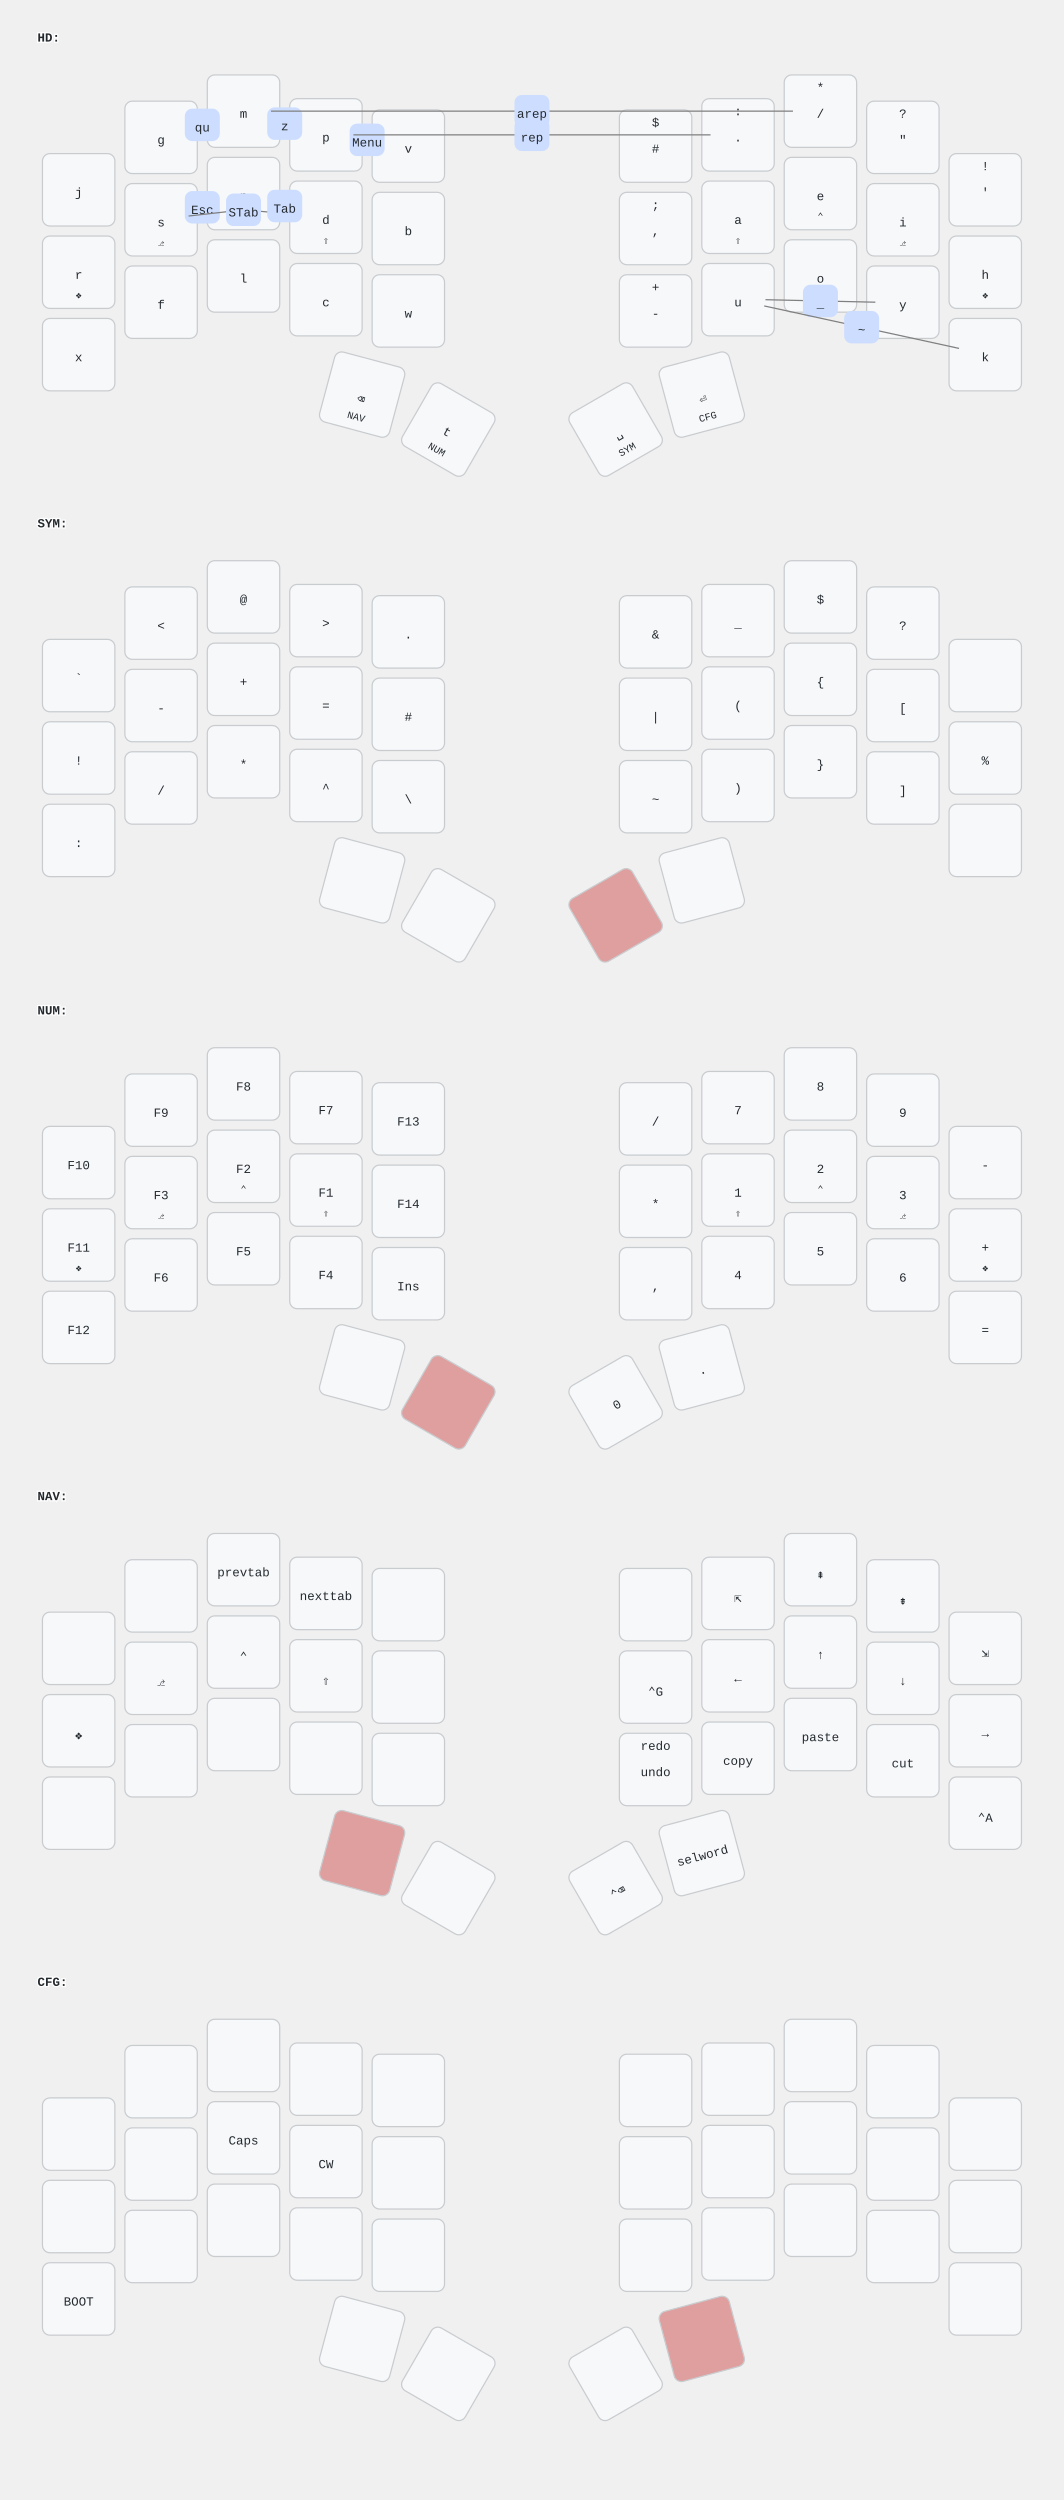
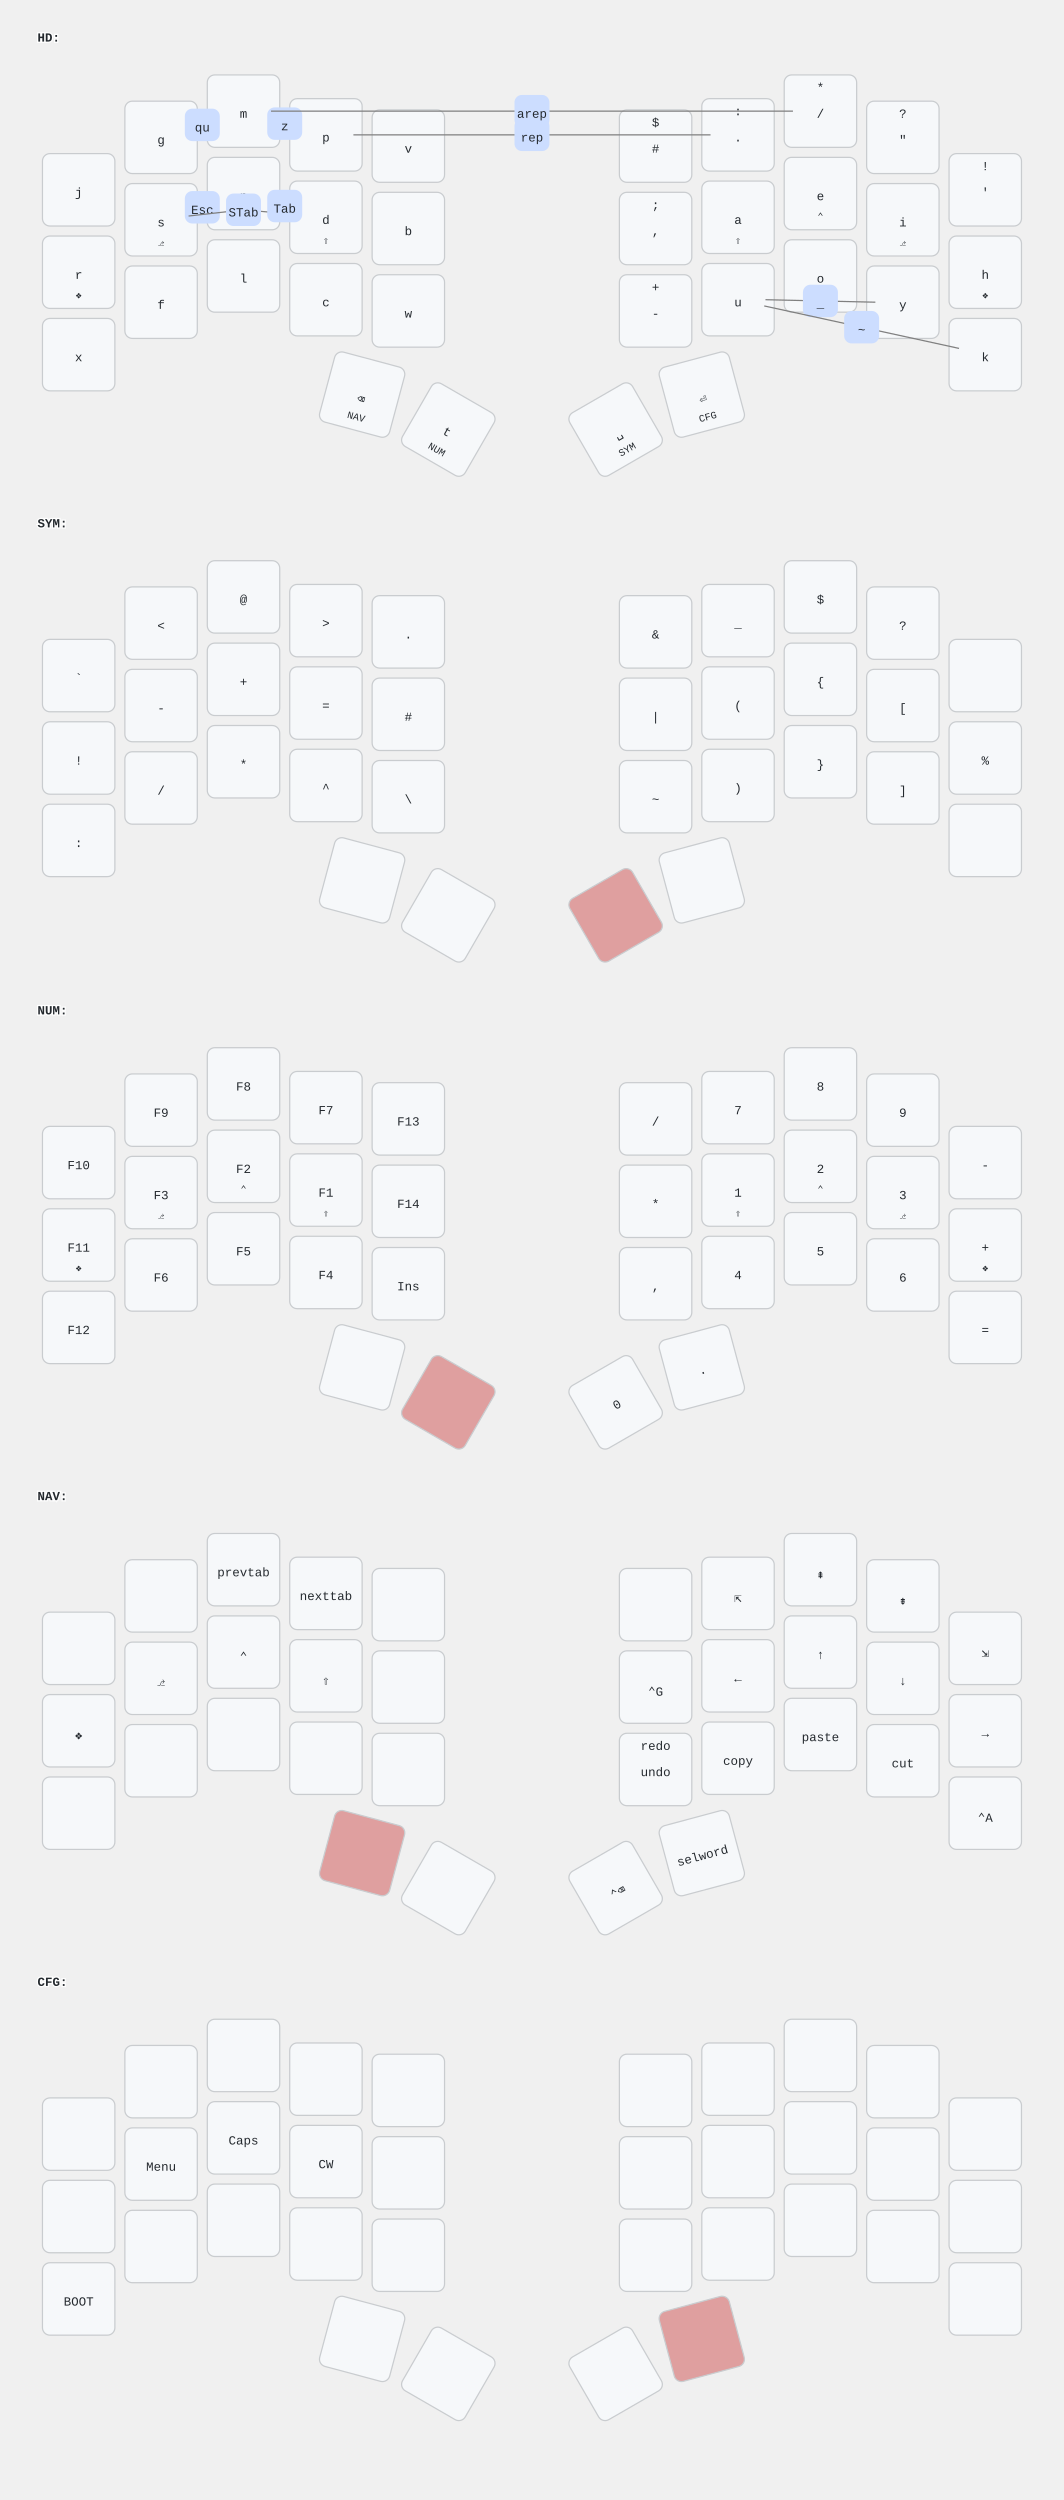
<svg xmlns="http://www.w3.org/2000/svg" width="852" height="2002" viewBox="0 0 852 2002" class="keymap">
  <style>/* inherit to force styles through use tags */
svg path {
    fill: inherit;
}

/* font and background color specifications */
svg.keymap {
    font-family: SFMono-Regular,Consolas,Liberation Mono,Menlo,monospace;
    font-size: 10px;
    font-kerning: normal;
    text-rendering: optimizeLegibility;
    fill: #24292e;
}

/* default key styling */
rect.key {
    fill: #f6f8fa;
    stroke: #c9cccf;
    stroke-width: 1;
}

/* default key side styling, only used is draw_key_sides is set */
rect.side {
    filter: brightness(90%);
}

/* color accent for combo boxes */
rect.combo, rect.combo-separate {
    fill: #cdf;
}

/* color accent for held keys */
rect.held, rect.combo.held {
    fill: #df9f9f;
}

/* color accent for ghost (optional) keys */
rect.ghost, rect.combo.ghost {
    stroke-dasharray: 4, 4;
    stroke-width: 2;
}

text {
    text-anchor: middle;
    dominant-baseline: hanging;
}

/* styling for layer labels */
text.label {
    font-weight: bold;
    text-anchor: start;
    stroke: white;
    stroke-width: 2;
    paint-order: stroke;
}

/* styling for combo tap, and key hold/shifted label text */
text.combo, text.hold, text.shifted {
    font-size: 10px;
}

/* styling for hold label text */
text.hold {
    font-size: 8px;
}

text.hold {
    text-anchor: middle;
    dominant-baseline: auto;
}

text.shifted {
    text-anchor: middle;
    dominant-baseline: hanging;
}

/* styling for hold/shifted label text in combo box */
text.combo.hold, text.combo.shifted {
    font-size: 8px;
}

/* lighter symbol for transparent keys */
text.trans {
    fill: #7b7e81;
}

/* styling for combo dendrons */
path.combo {
    stroke-width: 1;
    stroke: gray;
    fill: none;
}

/* Start Tabler Icons Cleanup */
/* cannot use height/width with glyphs */
.icon-tabler &gt; path {
    fill: inherit;
    stroke: inherit;
    stroke-width: 2;
}
/* hide tabler's default box */
.icon-tabler &gt; path[stroke="none"][fill="none"] {
    visibility: hidden;
}
/* End Tabler Icons Cleanup */
</style>
  <g transform="translate(30, 0)" class="layer-HD">
    <text x="0" y="28" class="label" id="HD">HD:</text>
    <g transform="translate(0, 56)">
      <g transform="translate(33, 96)" class="key keypos-0">
        <rect rx="6" ry="6" x="-29" y="-29" width="58" height="58" class="key" />
        <text x="0" y="0" class="key tap">j</text>
      </g>
      <g transform="translate(99, 54)" class="key keypos-1">
        <rect rx="6" ry="6" x="-29" y="-29" width="58" height="58" class="key" />
        <text x="0" y="0" class="key tap">g</text>
      </g>
      <g transform="translate(165, 33)" class="key keypos-2">
        <rect rx="6" ry="6" x="-29" y="-29" width="58" height="58" class="key" />
        <text x="0" y="0" class="key tap">m</text>
      </g>
      <g transform="translate(231, 52)" class="key keypos-3">
        <rect rx="6" ry="6" x="-29" y="-29" width="58" height="58" class="key" />
        <text x="0" y="0" class="key tap">p</text>
      </g>
      <g transform="translate(297, 61)" class="key keypos-4">
        <rect rx="6" ry="6" x="-29" y="-29" width="58" height="58" class="key" />
        <text x="0" y="0" class="key tap">v</text>
      </g>
      <g transform="translate(495, 61)" class="key keypos-5">
        <rect rx="6" ry="6" x="-29" y="-29" width="58" height="58" class="key" />
        <text x="0" y="0" class="key tap">#</text>
        <text x="0" y="-21" class="key shifted">$</text>
      </g>
      <g transform="translate(561, 52)" class="key keypos-6">
        <rect rx="6" ry="6" x="-29" y="-29" width="58" height="58" class="key" />
        <text x="0" y="0" class="key tap">.</text>
        <text x="0" y="-21" class="key shifted">:</text>
      </g>
      <g transform="translate(627, 33)" class="key keypos-7">
        <rect rx="6" ry="6" x="-29" y="-29" width="58" height="58" class="key" />
        <text x="0" y="0" class="key tap">/</text>
        <text x="0" y="-21" class="key shifted">*</text>
      </g>
      <g transform="translate(693, 54)" class="key keypos-8">
        <rect rx="6" ry="6" x="-29" y="-29" width="58" height="58" class="key" />
        <text x="0" y="0" class="key tap">"</text>
        <text x="0" y="-21" class="key shifted">?</text>
      </g>
      <g transform="translate(759, 96)" class="key keypos-9">
        <rect rx="6" ry="6" x="-29" y="-29" width="58" height="58" class="key" />
        <text x="0" y="0" class="key tap">'</text>
        <text x="0" y="-21" class="key shifted">!</text>
      </g>
      <g transform="translate(33, 162)" class="key keypos-10">
        <rect rx="6" ry="6" x="-29" y="-29" width="58" height="58" class="key" />
        <text x="0" y="0" class="key tap">r</text>
        <text x="0" y="21" class="key hold">❖</text>
      </g>
      <g transform="translate(99, 120)" class="key keypos-11">
        <rect rx="6" ry="6" x="-29" y="-29" width="58" height="58" class="key" />
        <text x="0" y="0" class="key tap">s</text>
        <text x="0" y="21" class="key hold">⎇</text>
      </g>
      <g transform="translate(165, 99)" class="key keypos-12">
        <rect rx="6" ry="6" x="-29" y="-29" width="58" height="58" class="key" />
        <text x="0" y="0" class="key tap">n</text>
        <text x="0" y="21" class="key hold">⌃</text>
      </g>
      <g transform="translate(231, 118)" class="key keypos-13">
        <rect rx="6" ry="6" x="-29" y="-29" width="58" height="58" class="key" />
        <text x="0" y="0" class="key tap">d</text>
        <text x="0" y="21" class="key hold">⇧</text>
      </g>
      <g transform="translate(297, 127)" class="key keypos-14">
        <rect rx="6" ry="6" x="-29" y="-29" width="58" height="58" class="key" />
        <text x="0" y="0" class="key tap">b</text>
      </g>
      <g transform="translate(495, 127)" class="key keypos-15">
        <rect rx="6" ry="6" x="-29" y="-29" width="58" height="58" class="key" />
        <text x="0" y="0" class="key tap">,</text>
        <text x="0" y="-21" class="key shifted">;</text>
      </g>
      <g transform="translate(561, 118)" class="key keypos-16">
        <rect rx="6" ry="6" x="-29" y="-29" width="58" height="58" class="key" />
        <text x="0" y="0" class="key tap">a</text>
        <text x="0" y="21" class="key hold">⇧</text>
      </g>
      <g transform="translate(627, 99)" class="key keypos-17">
        <rect rx="6" ry="6" x="-29" y="-29" width="58" height="58" class="key" />
        <text x="0" y="0" class="key tap">e</text>
        <text x="0" y="21" class="key hold">⌃</text>
      </g>
      <g transform="translate(693, 120)" class="key keypos-18">
        <rect rx="6" ry="6" x="-29" y="-29" width="58" height="58" class="key" />
        <text x="0" y="0" class="key tap">i</text>
        <text x="0" y="21" class="key hold">⎇</text>
      </g>
      <g transform="translate(759, 162)" class="key keypos-19">
        <rect rx="6" ry="6" x="-29" y="-29" width="58" height="58" class="key" />
        <text x="0" y="0" class="key tap">h</text>
        <text x="0" y="21" class="key hold">❖</text>
      </g>
      <g transform="translate(33, 228)" class="key keypos-20">
        <rect rx="6" ry="6" x="-29" y="-29" width="58" height="58" class="key" />
        <text x="0" y="0" class="key tap">x</text>
      </g>
      <g transform="translate(99, 186)" class="key keypos-21">
        <rect rx="6" ry="6" x="-29" y="-29" width="58" height="58" class="key" />
        <text x="0" y="0" class="key tap">f</text>
      </g>
      <g transform="translate(165, 165)" class="key keypos-22">
        <rect rx="6" ry="6" x="-29" y="-29" width="58" height="58" class="key" />
        <text x="0" y="0" class="key tap">l</text>
      </g>
      <g transform="translate(231, 184)" class="key keypos-23">
        <rect rx="6" ry="6" x="-29" y="-29" width="58" height="58" class="key" />
        <text x="0" y="0" class="key tap">c</text>
      </g>
      <g transform="translate(297, 193)" class="key keypos-24">
        <rect rx="6" ry="6" x="-29" y="-29" width="58" height="58" class="key" />
        <text x="0" y="0" class="key tap">w</text>
      </g>
      <g transform="translate(495, 193)" class="key keypos-25">
        <rect rx="6" ry="6" x="-29" y="-29" width="58" height="58" class="key" />
        <text x="0" y="0" class="key tap">-</text>
        <text x="0" y="-21" class="key shifted">+</text>
      </g>
      <g transform="translate(561, 184)" class="key keypos-26">
        <rect rx="6" ry="6" x="-29" y="-29" width="58" height="58" class="key" />
        <text x="0" y="0" class="key tap">u</text>
      </g>
      <g transform="translate(627, 165)" class="key keypos-27">
        <rect rx="6" ry="6" x="-29" y="-29" width="58" height="58" class="key" />
        <text x="0" y="0" class="key tap">o</text>
      </g>
      <g transform="translate(693, 186)" class="key keypos-28">
        <rect rx="6" ry="6" x="-29" y="-29" width="58" height="58" class="key" />
        <text x="0" y="0" class="key tap">y</text>
      </g>
      <g transform="translate(759, 228)" class="key keypos-29">
        <rect rx="6" ry="6" x="-29" y="-29" width="58" height="58" class="key" />
        <text x="0" y="0" class="key tap">k</text>
      </g>
      <g transform="translate(260, 260) rotate(15.0)" class="key keypos-30">
        <rect rx="6" ry="6" x="-29" y="-29" width="58" height="58" class="key" />
        <text x="0" y="0" class="key tap">⌫</text>
        <a href="#NAV">
          <text x="0" y="21" class="key hold layer-activator">NAV</text>
        </a>
      </g>
      <g transform="translate(329, 288) rotate(30.0)" class="key keypos-31">
        <rect rx="6" ry="6" x="-29" y="-29" width="58" height="58" class="key" />
        <text x="0" y="0" class="key tap">t</text>
        <a href="#NUM">
          <text x="0" y="21" class="key hold layer-activator">NUM</text>
        </a>
      </g>
      <g transform="translate(463, 288) rotate(-30.0)" class="key keypos-32">
        <rect rx="6" ry="6" x="-29" y="-29" width="58" height="58" class="key" />
        <text x="0" y="0" class="key tap">␣</text>
        <a href="#SYM">
          <text x="0" y="21" class="key hold layer-activator">SYM</text>
        </a>
      </g>
      <g transform="translate(532, 260) rotate(-15.0)" class="key keypos-33">
        <rect rx="6" ry="6" x="-29" y="-29" width="58" height="58" class="key" />
        <text x="0" y="0" class="key tap">⏎</text>
        <a href="#CFG">
          <text x="0" y="21" class="key hold layer-activator">CFG</text>
        </a>
      </g>
      <g class="combo combopos-0">
        <rect rx="6" ry="6" x="118" y="31" width="28" height="26" class="combo" />
        <text x="132" y="44" class="combo tap">qu</text>
      </g>
      <g class="combo combopos-1">
        <rect rx="6" ry="6" x="184" y="30" width="28" height="26" class="combo" />
        <text x="198" y="43" class="combo tap">z</text>
      </g>
      <g class="combo combopos-2">
-         <rect rx="6" ry="6" x="250" y="43" width="28" height="26" class="combo" />
-         <text x="264" y="56" class="combo tap">Menu</text>
-       </g>
-       <g class="combo combopos-3">
        <rect rx="6" ry="6" x="118" y="97" width="28" height="26" class="combo" />
        <text x="132" y="110" class="combo tap">Esc</text>
      </g>
-       <g class="combo combopos-4">
+       <g class="combo combopos-3">
        <path d="M165,112 l-44,5" class="combo" />
        <path d="M165,112 l44,4" class="combo" />
        <rect rx="6" ry="6" x="151" y="99" width="28" height="26" class="combo" />
        <text x="165" y="112" class="combo tap">STab</text>
      </g>
-       <g class="combo combopos-5">
+       <g class="combo combopos-4">
        <rect rx="6" ry="6" x="184" y="96" width="28" height="26" class="combo" />
        <text x="198" y="109" class="combo tap">Tab</text>
      </g>
-       <g class="combo combopos-6">
+       <g class="combo combopos-5">
        <path d="M627,185 l-44,-1" class="combo" />
        <path d="M627,185 l44,1" class="combo" />
        <rect rx="6" ry="6" x="613" y="172" width="28" height="26" class="combo" />
        <text x="627" y="185" class="combo tap">_</text>
      </g>
-       <g class="combo combopos-7">
+       <g class="combo combopos-6">
        <path d="M660,206 l-78,-17" class="combo" />
        <path d="M660,206 l78,17" class="combo" />
        <rect rx="6" ry="6" x="646" y="193" width="28" height="26" class="combo" />
        <text x="660" y="206" class="combo tap">~</text>
      </g>
-       <g class="combo combopos-8">
+       <g class="combo combopos-7">
        <path d="M396,52 l-143,0" class="combo" />
        <path d="M396,52 l143,0" class="combo" />
        <rect rx="6" ry="6" x="382" y="39" width="28" height="26" class="combo" />
        <text x="396" y="52" class="combo tap">rep</text>
      </g>
-       <g class="combo combopos-9">
+       <g class="combo combopos-8">
        <path d="M396,33 l-209,0" class="combo" />
        <path d="M396,33 l209,0" class="combo" />
        <rect rx="6" ry="6" x="382" y="20" width="28" height="26" class="combo" />
        <text x="396" y="33" class="combo tap">arep</text>
      </g>
    </g>
  </g>
  <g transform="translate(30, 389)" class="layer-SYM">
    <text x="0" y="28" class="label" id="SYM">SYM:</text>
    <g transform="translate(0, 56)">
      <g transform="translate(33, 96)" class="key keypos-0">
        <rect rx="6" ry="6" x="-29" y="-29" width="58" height="58" class="key" />
        <text x="0" y="0" class="key tap">`</text>
      </g>
      <g transform="translate(99, 54)" class="key keypos-1">
        <rect rx="6" ry="6" x="-29" y="-29" width="58" height="58" class="key" />
        <text x="0" y="0" class="key tap">&lt;</text>
      </g>
      <g transform="translate(165, 33)" class="key keypos-2">
        <rect rx="6" ry="6" x="-29" y="-29" width="58" height="58" class="key" />
        <text x="0" y="0" class="key tap">@</text>
      </g>
      <g transform="translate(231, 52)" class="key keypos-3">
        <rect rx="6" ry="6" x="-29" y="-29" width="58" height="58" class="key" />
        <text x="0" y="0" class="key tap">&gt;</text>
      </g>
      <g transform="translate(297, 61)" class="key keypos-4">
        <rect rx="6" ry="6" x="-29" y="-29" width="58" height="58" class="key" />
        <text x="0" y="0" class="key tap">.</text>
      </g>
      <g transform="translate(495, 61)" class="key keypos-5">
        <rect rx="6" ry="6" x="-29" y="-29" width="58" height="58" class="key" />
        <text x="0" y="0" class="key tap">&amp;</text>
      </g>
      <g transform="translate(561, 52)" class="key keypos-6">
        <rect rx="6" ry="6" x="-29" y="-29" width="58" height="58" class="key" />
        <text x="0" y="0" class="key tap">_</text>
      </g>
      <g transform="translate(627, 33)" class="key keypos-7">
        <rect rx="6" ry="6" x="-29" y="-29" width="58" height="58" class="key" />
        <text x="0" y="0" class="key tap">$</text>
      </g>
      <g transform="translate(693, 54)" class="key keypos-8">
        <rect rx="6" ry="6" x="-29" y="-29" width="58" height="58" class="key" />
        <text x="0" y="0" class="key tap">?</text>
      </g>
      <g transform="translate(759, 96)" class="key keypos-9">
        <rect rx="6" ry="6" x="-29" y="-29" width="58" height="58" class="key" />
      </g>
      <g transform="translate(33, 162)" class="key keypos-10">
        <rect rx="6" ry="6" x="-29" y="-29" width="58" height="58" class="key" />
        <text x="0" y="0" class="key tap">!</text>
      </g>
      <g transform="translate(99, 120)" class="key keypos-11">
        <rect rx="6" ry="6" x="-29" y="-29" width="58" height="58" class="key" />
        <text x="0" y="0" class="key tap">-</text>
      </g>
      <g transform="translate(165, 99)" class="key keypos-12">
        <rect rx="6" ry="6" x="-29" y="-29" width="58" height="58" class="key" />
        <text x="0" y="0" class="key tap">+</text>
      </g>
      <g transform="translate(231, 118)" class="key keypos-13">
        <rect rx="6" ry="6" x="-29" y="-29" width="58" height="58" class="key" />
        <text x="0" y="0" class="key tap">=</text>
      </g>
      <g transform="translate(297, 127)" class="key keypos-14">
        <rect rx="6" ry="6" x="-29" y="-29" width="58" height="58" class="key" />
        <text x="0" y="0" class="key tap">#</text>
      </g>
      <g transform="translate(495, 127)" class="key keypos-15">
        <rect rx="6" ry="6" x="-29" y="-29" width="58" height="58" class="key" />
        <text x="0" y="0" class="key tap">|</text>
      </g>
      <g transform="translate(561, 118)" class="key keypos-16">
        <rect rx="6" ry="6" x="-29" y="-29" width="58" height="58" class="key" />
        <text x="0" y="0" class="key tap">(</text>
      </g>
      <g transform="translate(627, 99)" class="key keypos-17">
        <rect rx="6" ry="6" x="-29" y="-29" width="58" height="58" class="key" />
        <text x="0" y="0" class="key tap">{</text>
      </g>
      <g transform="translate(693, 120)" class="key keypos-18">
        <rect rx="6" ry="6" x="-29" y="-29" width="58" height="58" class="key" />
        <text x="0" y="0" class="key tap">[</text>
      </g>
      <g transform="translate(759, 162)" class="key keypos-19">
        <rect rx="6" ry="6" x="-29" y="-29" width="58" height="58" class="key" />
        <text x="0" y="0" class="key tap">%</text>
      </g>
      <g transform="translate(33, 228)" class="key keypos-20">
        <rect rx="6" ry="6" x="-29" y="-29" width="58" height="58" class="key" />
        <text x="0" y="0" class="key tap">:</text>
      </g>
      <g transform="translate(99, 186)" class="key keypos-21">
        <rect rx="6" ry="6" x="-29" y="-29" width="58" height="58" class="key" />
        <text x="0" y="0" class="key tap">/</text>
      </g>
      <g transform="translate(165, 165)" class="key keypos-22">
        <rect rx="6" ry="6" x="-29" y="-29" width="58" height="58" class="key" />
        <text x="0" y="0" class="key tap">*</text>
      </g>
      <g transform="translate(231, 184)" class="key keypos-23">
        <rect rx="6" ry="6" x="-29" y="-29" width="58" height="58" class="key" />
        <text x="0" y="0" class="key tap">^</text>
      </g>
      <g transform="translate(297, 193)" class="key keypos-24">
        <rect rx="6" ry="6" x="-29" y="-29" width="58" height="58" class="key" />
        <text x="0" y="0" class="key tap">\</text>
      </g>
      <g transform="translate(495, 193)" class="key keypos-25">
        <rect rx="6" ry="6" x="-29" y="-29" width="58" height="58" class="key" />
        <text x="0" y="0" class="key tap">~</text>
      </g>
      <g transform="translate(561, 184)" class="key keypos-26">
        <rect rx="6" ry="6" x="-29" y="-29" width="58" height="58" class="key" />
        <text x="0" y="0" class="key tap">)</text>
      </g>
      <g transform="translate(627, 165)" class="key keypos-27">
        <rect rx="6" ry="6" x="-29" y="-29" width="58" height="58" class="key" />
        <text x="0" y="0" class="key tap">}</text>
      </g>
      <g transform="translate(693, 186)" class="key keypos-28">
        <rect rx="6" ry="6" x="-29" y="-29" width="58" height="58" class="key" />
        <text x="0" y="0" class="key tap">]</text>
      </g>
      <g transform="translate(759, 228)" class="key keypos-29">
        <rect rx="6" ry="6" x="-29" y="-29" width="58" height="58" class="key" />
      </g>
      <g transform="translate(260, 260) rotate(15.0)" class="key keypos-30">
        <rect rx="6" ry="6" x="-29" y="-29" width="58" height="58" class="key" />
      </g>
      <g transform="translate(329, 288) rotate(30.0)" class="key keypos-31">
        <rect rx="6" ry="6" x="-29" y="-29" width="58" height="58" class="key" />
      </g>
      <g transform="translate(463, 288) rotate(-30.0)" class="key held keypos-32">
        <rect rx="6" ry="6" x="-29" y="-29" width="58" height="58" class="key held" />
      </g>
      <g transform="translate(532, 260) rotate(-15.0)" class="key keypos-33">
        <rect rx="6" ry="6" x="-29" y="-29" width="58" height="58" class="key" />
      </g>
    </g>
  </g>
  <g transform="translate(30, 779)" class="layer-NUM">
    <text x="0" y="28" class="label" id="NUM">NUM:</text>
    <g transform="translate(0, 56)">
      <g transform="translate(33, 96)" class="key keypos-0">
        <rect rx="6" ry="6" x="-29" y="-29" width="58" height="58" class="key" />
        <text x="0" y="0" class="key tap">F10</text>
      </g>
      <g transform="translate(99, 54)" class="key keypos-1">
        <rect rx="6" ry="6" x="-29" y="-29" width="58" height="58" class="key" />
        <text x="0" y="0" class="key tap">F9</text>
      </g>
      <g transform="translate(165, 33)" class="key keypos-2">
        <rect rx="6" ry="6" x="-29" y="-29" width="58" height="58" class="key" />
        <text x="0" y="0" class="key tap">F8</text>
      </g>
      <g transform="translate(231, 52)" class="key keypos-3">
        <rect rx="6" ry="6" x="-29" y="-29" width="58" height="58" class="key" />
        <text x="0" y="0" class="key tap">F7</text>
      </g>
      <g transform="translate(297, 61)" class="key keypos-4">
        <rect rx="6" ry="6" x="-29" y="-29" width="58" height="58" class="key" />
        <text x="0" y="0" class="key tap">F13</text>
      </g>
      <g transform="translate(495, 61)" class="key keypos-5">
        <rect rx="6" ry="6" x="-29" y="-29" width="58" height="58" class="key" />
        <text x="0" y="0" class="key tap">/</text>
      </g>
      <g transform="translate(561, 52)" class="key keypos-6">
        <rect rx="6" ry="6" x="-29" y="-29" width="58" height="58" class="key" />
        <text x="0" y="0" class="key tap">7</text>
      </g>
      <g transform="translate(627, 33)" class="key keypos-7">
        <rect rx="6" ry="6" x="-29" y="-29" width="58" height="58" class="key" />
        <text x="0" y="0" class="key tap">8</text>
      </g>
      <g transform="translate(693, 54)" class="key keypos-8">
        <rect rx="6" ry="6" x="-29" y="-29" width="58" height="58" class="key" />
        <text x="0" y="0" class="key tap">9</text>
      </g>
      <g transform="translate(759, 96)" class="key keypos-9">
        <rect rx="6" ry="6" x="-29" y="-29" width="58" height="58" class="key" />
        <text x="0" y="0" class="key tap">-</text>
      </g>
      <g transform="translate(33, 162)" class="key keypos-10">
        <rect rx="6" ry="6" x="-29" y="-29" width="58" height="58" class="key" />
        <text x="0" y="0" class="key tap">F11</text>
        <text x="0" y="21" class="key hold">❖</text>
      </g>
      <g transform="translate(99, 120)" class="key keypos-11">
        <rect rx="6" ry="6" x="-29" y="-29" width="58" height="58" class="key" />
        <text x="0" y="0" class="key tap">F3</text>
        <text x="0" y="21" class="key hold">⎇</text>
      </g>
      <g transform="translate(165, 99)" class="key keypos-12">
        <rect rx="6" ry="6" x="-29" y="-29" width="58" height="58" class="key" />
        <text x="0" y="0" class="key tap">F2</text>
        <text x="0" y="21" class="key hold">⌃</text>
      </g>
      <g transform="translate(231, 118)" class="key keypos-13">
        <rect rx="6" ry="6" x="-29" y="-29" width="58" height="58" class="key" />
        <text x="0" y="0" class="key tap">F1</text>
        <text x="0" y="21" class="key hold">⇧</text>
      </g>
      <g transform="translate(297, 127)" class="key keypos-14">
        <rect rx="6" ry="6" x="-29" y="-29" width="58" height="58" class="key" />
        <text x="0" y="0" class="key tap">F14</text>
      </g>
      <g transform="translate(495, 127)" class="key keypos-15">
        <rect rx="6" ry="6" x="-29" y="-29" width="58" height="58" class="key" />
        <text x="0" y="0" class="key tap">*</text>
      </g>
      <g transform="translate(561, 118)" class="key keypos-16">
        <rect rx="6" ry="6" x="-29" y="-29" width="58" height="58" class="key" />
        <text x="0" y="0" class="key tap">1</text>
        <text x="0" y="21" class="key hold">⇧</text>
      </g>
      <g transform="translate(627, 99)" class="key keypos-17">
        <rect rx="6" ry="6" x="-29" y="-29" width="58" height="58" class="key" />
        <text x="0" y="0" class="key tap">2</text>
        <text x="0" y="21" class="key hold">⌃</text>
      </g>
      <g transform="translate(693, 120)" class="key keypos-18">
        <rect rx="6" ry="6" x="-29" y="-29" width="58" height="58" class="key" />
        <text x="0" y="0" class="key tap">3</text>
        <text x="0" y="21" class="key hold">⎇</text>
      </g>
      <g transform="translate(759, 162)" class="key keypos-19">
        <rect rx="6" ry="6" x="-29" y="-29" width="58" height="58" class="key" />
        <text x="0" y="0" class="key tap">+</text>
        <text x="0" y="21" class="key hold">❖</text>
      </g>
      <g transform="translate(33, 228)" class="key keypos-20">
        <rect rx="6" ry="6" x="-29" y="-29" width="58" height="58" class="key" />
        <text x="0" y="0" class="key tap">F12</text>
      </g>
      <g transform="translate(99, 186)" class="key keypos-21">
        <rect rx="6" ry="6" x="-29" y="-29" width="58" height="58" class="key" />
        <text x="0" y="0" class="key tap">F6</text>
      </g>
      <g transform="translate(165, 165)" class="key keypos-22">
        <rect rx="6" ry="6" x="-29" y="-29" width="58" height="58" class="key" />
        <text x="0" y="0" class="key tap">F5</text>
      </g>
      <g transform="translate(231, 184)" class="key keypos-23">
        <rect rx="6" ry="6" x="-29" y="-29" width="58" height="58" class="key" />
        <text x="0" y="0" class="key tap">F4</text>
      </g>
      <g transform="translate(297, 193)" class="key keypos-24">
        <rect rx="6" ry="6" x="-29" y="-29" width="58" height="58" class="key" />
        <text x="0" y="0" class="key tap">Ins</text>
      </g>
      <g transform="translate(495, 193)" class="key keypos-25">
        <rect rx="6" ry="6" x="-29" y="-29" width="58" height="58" class="key" />
        <text x="0" y="0" class="key tap">,</text>
      </g>
      <g transform="translate(561, 184)" class="key keypos-26">
        <rect rx="6" ry="6" x="-29" y="-29" width="58" height="58" class="key" />
        <text x="0" y="0" class="key tap">4</text>
      </g>
      <g transform="translate(627, 165)" class="key keypos-27">
        <rect rx="6" ry="6" x="-29" y="-29" width="58" height="58" class="key" />
        <text x="0" y="0" class="key tap">5</text>
      </g>
      <g transform="translate(693, 186)" class="key keypos-28">
        <rect rx="6" ry="6" x="-29" y="-29" width="58" height="58" class="key" />
        <text x="0" y="0" class="key tap">6</text>
      </g>
      <g transform="translate(759, 228)" class="key keypos-29">
        <rect rx="6" ry="6" x="-29" y="-29" width="58" height="58" class="key" />
        <text x="0" y="0" class="key tap">=</text>
      </g>
      <g transform="translate(260, 260) rotate(15.0)" class="key keypos-30">
        <rect rx="6" ry="6" x="-29" y="-29" width="58" height="58" class="key" />
      </g>
      <g transform="translate(329, 288) rotate(30.0)" class="key held keypos-31">
        <rect rx="6" ry="6" x="-29" y="-29" width="58" height="58" class="key held" />
      </g>
      <g transform="translate(463, 288) rotate(-30.0)" class="key keypos-32">
        <rect rx="6" ry="6" x="-29" y="-29" width="58" height="58" class="key" />
        <text x="0" y="0" class="key tap">0</text>
      </g>
      <g transform="translate(532, 260) rotate(-15.0)" class="key keypos-33">
        <rect rx="6" ry="6" x="-29" y="-29" width="58" height="58" class="key" />
        <text x="0" y="0" class="key tap">.</text>
      </g>
    </g>
  </g>
  <g transform="translate(30, 1168)" class="layer-NAV">
    <text x="0" y="28" class="label" id="NAV">NAV:</text>
    <g transform="translate(0, 56)">
      <g transform="translate(33, 96)" class="key keypos-0">
        <rect rx="6" ry="6" x="-29" y="-29" width="58" height="58" class="key" />
      </g>
      <g transform="translate(99, 54)" class="key keypos-1">
        <rect rx="6" ry="6" x="-29" y="-29" width="58" height="58" class="key" />
      </g>
      <g transform="translate(165, 33)" class="key keypos-2">
        <rect rx="6" ry="6" x="-29" y="-29" width="58" height="58" class="key" />
        <text x="0" y="0" class="key tap">prevtab</text>
      </g>
      <g transform="translate(231, 52)" class="key keypos-3">
        <rect rx="6" ry="6" x="-29" y="-29" width="58" height="58" class="key" />
        <text x="0" y="0" class="key tap">nexttab</text>
      </g>
      <g transform="translate(297, 61)" class="key keypos-4">
        <rect rx="6" ry="6" x="-29" y="-29" width="58" height="58" class="key" />
      </g>
      <g transform="translate(495, 61)" class="key keypos-5">
        <rect rx="6" ry="6" x="-29" y="-29" width="58" height="58" class="key" />
      </g>
      <g transform="translate(561, 52)" class="key keypos-6">
        <rect rx="6" ry="6" x="-29" y="-29" width="58" height="58" class="key" />
        <text x="0" y="0" class="key tap">⇱</text>
      </g>
      <g transform="translate(627, 33)" class="key keypos-7">
        <rect rx="6" ry="6" x="-29" y="-29" width="58" height="58" class="key" />
        <text x="0" y="0" class="key tap">⇞</text>
      </g>
      <g transform="translate(693, 54)" class="key keypos-8">
        <rect rx="6" ry="6" x="-29" y="-29" width="58" height="58" class="key" />
        <text x="0" y="0" class="key tap">⇟</text>
      </g>
      <g transform="translate(759, 96)" class="key keypos-9">
        <rect rx="6" ry="6" x="-29" y="-29" width="58" height="58" class="key" />
        <text x="0" y="0" class="key tap">⇲</text>
      </g>
      <g transform="translate(33, 162)" class="key keypos-10">
        <rect rx="6" ry="6" x="-29" y="-29" width="58" height="58" class="key" />
        <text x="0" y="0" class="key tap">❖</text>
      </g>
      <g transform="translate(99, 120)" class="key keypos-11">
        <rect rx="6" ry="6" x="-29" y="-29" width="58" height="58" class="key" />
        <text x="0" y="0" class="key tap">⎇</text>
      </g>
      <g transform="translate(165, 99)" class="key keypos-12">
        <rect rx="6" ry="6" x="-29" y="-29" width="58" height="58" class="key" />
        <text x="0" y="0" class="key tap">⌃</text>
      </g>
      <g transform="translate(231, 118)" class="key keypos-13">
        <rect rx="6" ry="6" x="-29" y="-29" width="58" height="58" class="key" />
        <text x="0" y="0" class="key tap">⇧</text>
      </g>
      <g transform="translate(297, 127)" class="key keypos-14">
        <rect rx="6" ry="6" x="-29" y="-29" width="58" height="58" class="key" />
      </g>
      <g transform="translate(495, 127)" class="key keypos-15">
        <rect rx="6" ry="6" x="-29" y="-29" width="58" height="58" class="key" />
        <text x="0" y="0" class="key tap">⌃G</text>
      </g>
      <g transform="translate(561, 118)" class="key keypos-16">
        <rect rx="6" ry="6" x="-29" y="-29" width="58" height="58" class="key" />
        <text x="0" y="0" class="key tap">←</text>
      </g>
      <g transform="translate(627, 99)" class="key keypos-17">
        <rect rx="6" ry="6" x="-29" y="-29" width="58" height="58" class="key" />
        <text x="0" y="0" class="key tap">↑</text>
      </g>
      <g transform="translate(693, 120)" class="key keypos-18">
        <rect rx="6" ry="6" x="-29" y="-29" width="58" height="58" class="key" />
        <text x="0" y="0" class="key tap">↓</text>
      </g>
      <g transform="translate(759, 162)" class="key keypos-19">
        <rect rx="6" ry="6" x="-29" y="-29" width="58" height="58" class="key" />
        <text x="0" y="0" class="key tap">→</text>
      </g>
      <g transform="translate(33, 228)" class="key keypos-20">
        <rect rx="6" ry="6" x="-29" y="-29" width="58" height="58" class="key" />
      </g>
      <g transform="translate(99, 186)" class="key keypos-21">
        <rect rx="6" ry="6" x="-29" y="-29" width="58" height="58" class="key" />
      </g>
      <g transform="translate(165, 165)" class="key keypos-22">
        <rect rx="6" ry="6" x="-29" y="-29" width="58" height="58" class="key" />
      </g>
      <g transform="translate(231, 184)" class="key keypos-23">
        <rect rx="6" ry="6" x="-29" y="-29" width="58" height="58" class="key" />
      </g>
      <g transform="translate(297, 193)" class="key keypos-24">
        <rect rx="6" ry="6" x="-29" y="-29" width="58" height="58" class="key" />
      </g>
      <g transform="translate(495, 193)" class="key keypos-25">
        <rect rx="6" ry="6" x="-29" y="-29" width="58" height="58" class="key" />
        <text x="0" y="0" class="key tap">undo</text>
        <text x="0" y="-21" class="key shifted">redo</text>
      </g>
      <g transform="translate(561, 184)" class="key keypos-26">
        <rect rx="6" ry="6" x="-29" y="-29" width="58" height="58" class="key" />
        <text x="0" y="0" class="key tap">copy</text>
      </g>
      <g transform="translate(627, 165)" class="key keypos-27">
        <rect rx="6" ry="6" x="-29" y="-29" width="58" height="58" class="key" />
        <text x="0" y="0" class="key tap">paste</text>
      </g>
      <g transform="translate(693, 186)" class="key keypos-28">
        <rect rx="6" ry="6" x="-29" y="-29" width="58" height="58" class="key" />
        <text x="0" y="0" class="key tap">cut</text>
      </g>
      <g transform="translate(759, 228)" class="key keypos-29">
        <rect rx="6" ry="6" x="-29" y="-29" width="58" height="58" class="key" />
        <text x="0" y="0" class="key tap">⌃A</text>
      </g>
      <g transform="translate(260, 260) rotate(15.0)" class="key held keypos-30">
        <rect rx="6" ry="6" x="-29" y="-29" width="58" height="58" class="key held" />
      </g>
      <g transform="translate(329, 288) rotate(30.0)" class="key keypos-31">
        <rect rx="6" ry="6" x="-29" y="-29" width="58" height="58" class="key" />
      </g>
      <g transform="translate(463, 288) rotate(-30.0)" class="key keypos-32">
        <rect rx="6" ry="6" x="-29" y="-29" width="58" height="58" class="key" />
        <text x="0" y="0" class="key tap">⌃⌫</text>
      </g>
      <g transform="translate(532, 260) rotate(-15.0)" class="key keypos-33">
        <rect rx="6" ry="6" x="-29" y="-29" width="58" height="58" class="key" />
        <text x="0" y="0" class="key tap">selword</text>
      </g>
    </g>
  </g>
  <g transform="translate(30, 1557)" class="layer-CFG">
    <text x="0" y="28" class="label" id="CFG">CFG:</text>
    <g transform="translate(0, 56)">
      <g transform="translate(33, 96)" class="key keypos-0">
        <rect rx="6" ry="6" x="-29" y="-29" width="58" height="58" class="key" />
      </g>
      <g transform="translate(99, 54)" class="key keypos-1">
        <rect rx="6" ry="6" x="-29" y="-29" width="58" height="58" class="key" />
      </g>
      <g transform="translate(165, 33)" class="key keypos-2">
        <rect rx="6" ry="6" x="-29" y="-29" width="58" height="58" class="key" />
      </g>
      <g transform="translate(231, 52)" class="key keypos-3">
        <rect rx="6" ry="6" x="-29" y="-29" width="58" height="58" class="key" />
      </g>
      <g transform="translate(297, 61)" class="key keypos-4">
        <rect rx="6" ry="6" x="-29" y="-29" width="58" height="58" class="key" />
      </g>
      <g transform="translate(495, 61)" class="key keypos-5">
        <rect rx="6" ry="6" x="-29" y="-29" width="58" height="58" class="key" />
      </g>
      <g transform="translate(561, 52)" class="key keypos-6">
        <rect rx="6" ry="6" x="-29" y="-29" width="58" height="58" class="key" />
      </g>
      <g transform="translate(627, 33)" class="key keypos-7">
        <rect rx="6" ry="6" x="-29" y="-29" width="58" height="58" class="key" />
      </g>
      <g transform="translate(693, 54)" class="key keypos-8">
        <rect rx="6" ry="6" x="-29" y="-29" width="58" height="58" class="key" />
      </g>
      <g transform="translate(759, 96)" class="key keypos-9">
        <rect rx="6" ry="6" x="-29" y="-29" width="58" height="58" class="key" />
      </g>
      <g transform="translate(33, 162)" class="key keypos-10">
        <rect rx="6" ry="6" x="-29" y="-29" width="58" height="58" class="key" />
      </g>
      <g transform="translate(99, 120)" class="key keypos-11">
        <rect rx="6" ry="6" x="-29" y="-29" width="58" height="58" class="key" />
+         <text x="0" y="0" class="key tap">Menu</text>
      </g>
      <g transform="translate(165, 99)" class="key keypos-12">
        <rect rx="6" ry="6" x="-29" y="-29" width="58" height="58" class="key" />
        <text x="0" y="0" class="key tap">Caps</text>
      </g>
      <g transform="translate(231, 118)" class="key keypos-13">
        <rect rx="6" ry="6" x="-29" y="-29" width="58" height="58" class="key" />
        <text x="0" y="0" class="key tap">CW</text>
      </g>
      <g transform="translate(297, 127)" class="key keypos-14">
        <rect rx="6" ry="6" x="-29" y="-29" width="58" height="58" class="key" />
      </g>
      <g transform="translate(495, 127)" class="key keypos-15">
        <rect rx="6" ry="6" x="-29" y="-29" width="58" height="58" class="key" />
      </g>
      <g transform="translate(561, 118)" class="key keypos-16">
        <rect rx="6" ry="6" x="-29" y="-29" width="58" height="58" class="key" />
      </g>
      <g transform="translate(627, 99)" class="key keypos-17">
        <rect rx="6" ry="6" x="-29" y="-29" width="58" height="58" class="key" />
      </g>
      <g transform="translate(693, 120)" class="key keypos-18">
        <rect rx="6" ry="6" x="-29" y="-29" width="58" height="58" class="key" />
      </g>
      <g transform="translate(759, 162)" class="key keypos-19">
        <rect rx="6" ry="6" x="-29" y="-29" width="58" height="58" class="key" />
      </g>
      <g transform="translate(33, 228)" class="key keypos-20">
        <rect rx="6" ry="6" x="-29" y="-29" width="58" height="58" class="key" />
        <text x="0" y="0" class="key tap">BOOT</text>
      </g>
      <g transform="translate(99, 186)" class="key keypos-21">
        <rect rx="6" ry="6" x="-29" y="-29" width="58" height="58" class="key" />
      </g>
      <g transform="translate(165, 165)" class="key keypos-22">
        <rect rx="6" ry="6" x="-29" y="-29" width="58" height="58" class="key" />
      </g>
      <g transform="translate(231, 184)" class="key keypos-23">
        <rect rx="6" ry="6" x="-29" y="-29" width="58" height="58" class="key" />
      </g>
      <g transform="translate(297, 193)" class="key keypos-24">
        <rect rx="6" ry="6" x="-29" y="-29" width="58" height="58" class="key" />
      </g>
      <g transform="translate(495, 193)" class="key keypos-25">
        <rect rx="6" ry="6" x="-29" y="-29" width="58" height="58" class="key" />
      </g>
      <g transform="translate(561, 184)" class="key keypos-26">
        <rect rx="6" ry="6" x="-29" y="-29" width="58" height="58" class="key" />
      </g>
      <g transform="translate(627, 165)" class="key keypos-27">
        <rect rx="6" ry="6" x="-29" y="-29" width="58" height="58" class="key" />
      </g>
      <g transform="translate(693, 186)" class="key keypos-28">
        <rect rx="6" ry="6" x="-29" y="-29" width="58" height="58" class="key" />
      </g>
      <g transform="translate(759, 228)" class="key keypos-29">
        <rect rx="6" ry="6" x="-29" y="-29" width="58" height="58" class="key" />
      </g>
      <g transform="translate(260, 260) rotate(15.0)" class="key keypos-30">
        <rect rx="6" ry="6" x="-29" y="-29" width="58" height="58" class="key" />
      </g>
      <g transform="translate(329, 288) rotate(30.0)" class="key keypos-31">
        <rect rx="6" ry="6" x="-29" y="-29" width="58" height="58" class="key" />
      </g>
      <g transform="translate(463, 288) rotate(-30.0)" class="key keypos-32">
        <rect rx="6" ry="6" x="-29" y="-29" width="58" height="58" class="key" />
      </g>
      <g transform="translate(532, 260) rotate(-15.0)" class="key held keypos-33">
        <rect rx="6" ry="6" x="-29" y="-29" width="58" height="58" class="key held" />
      </g>
    </g>
  </g>
</svg>
